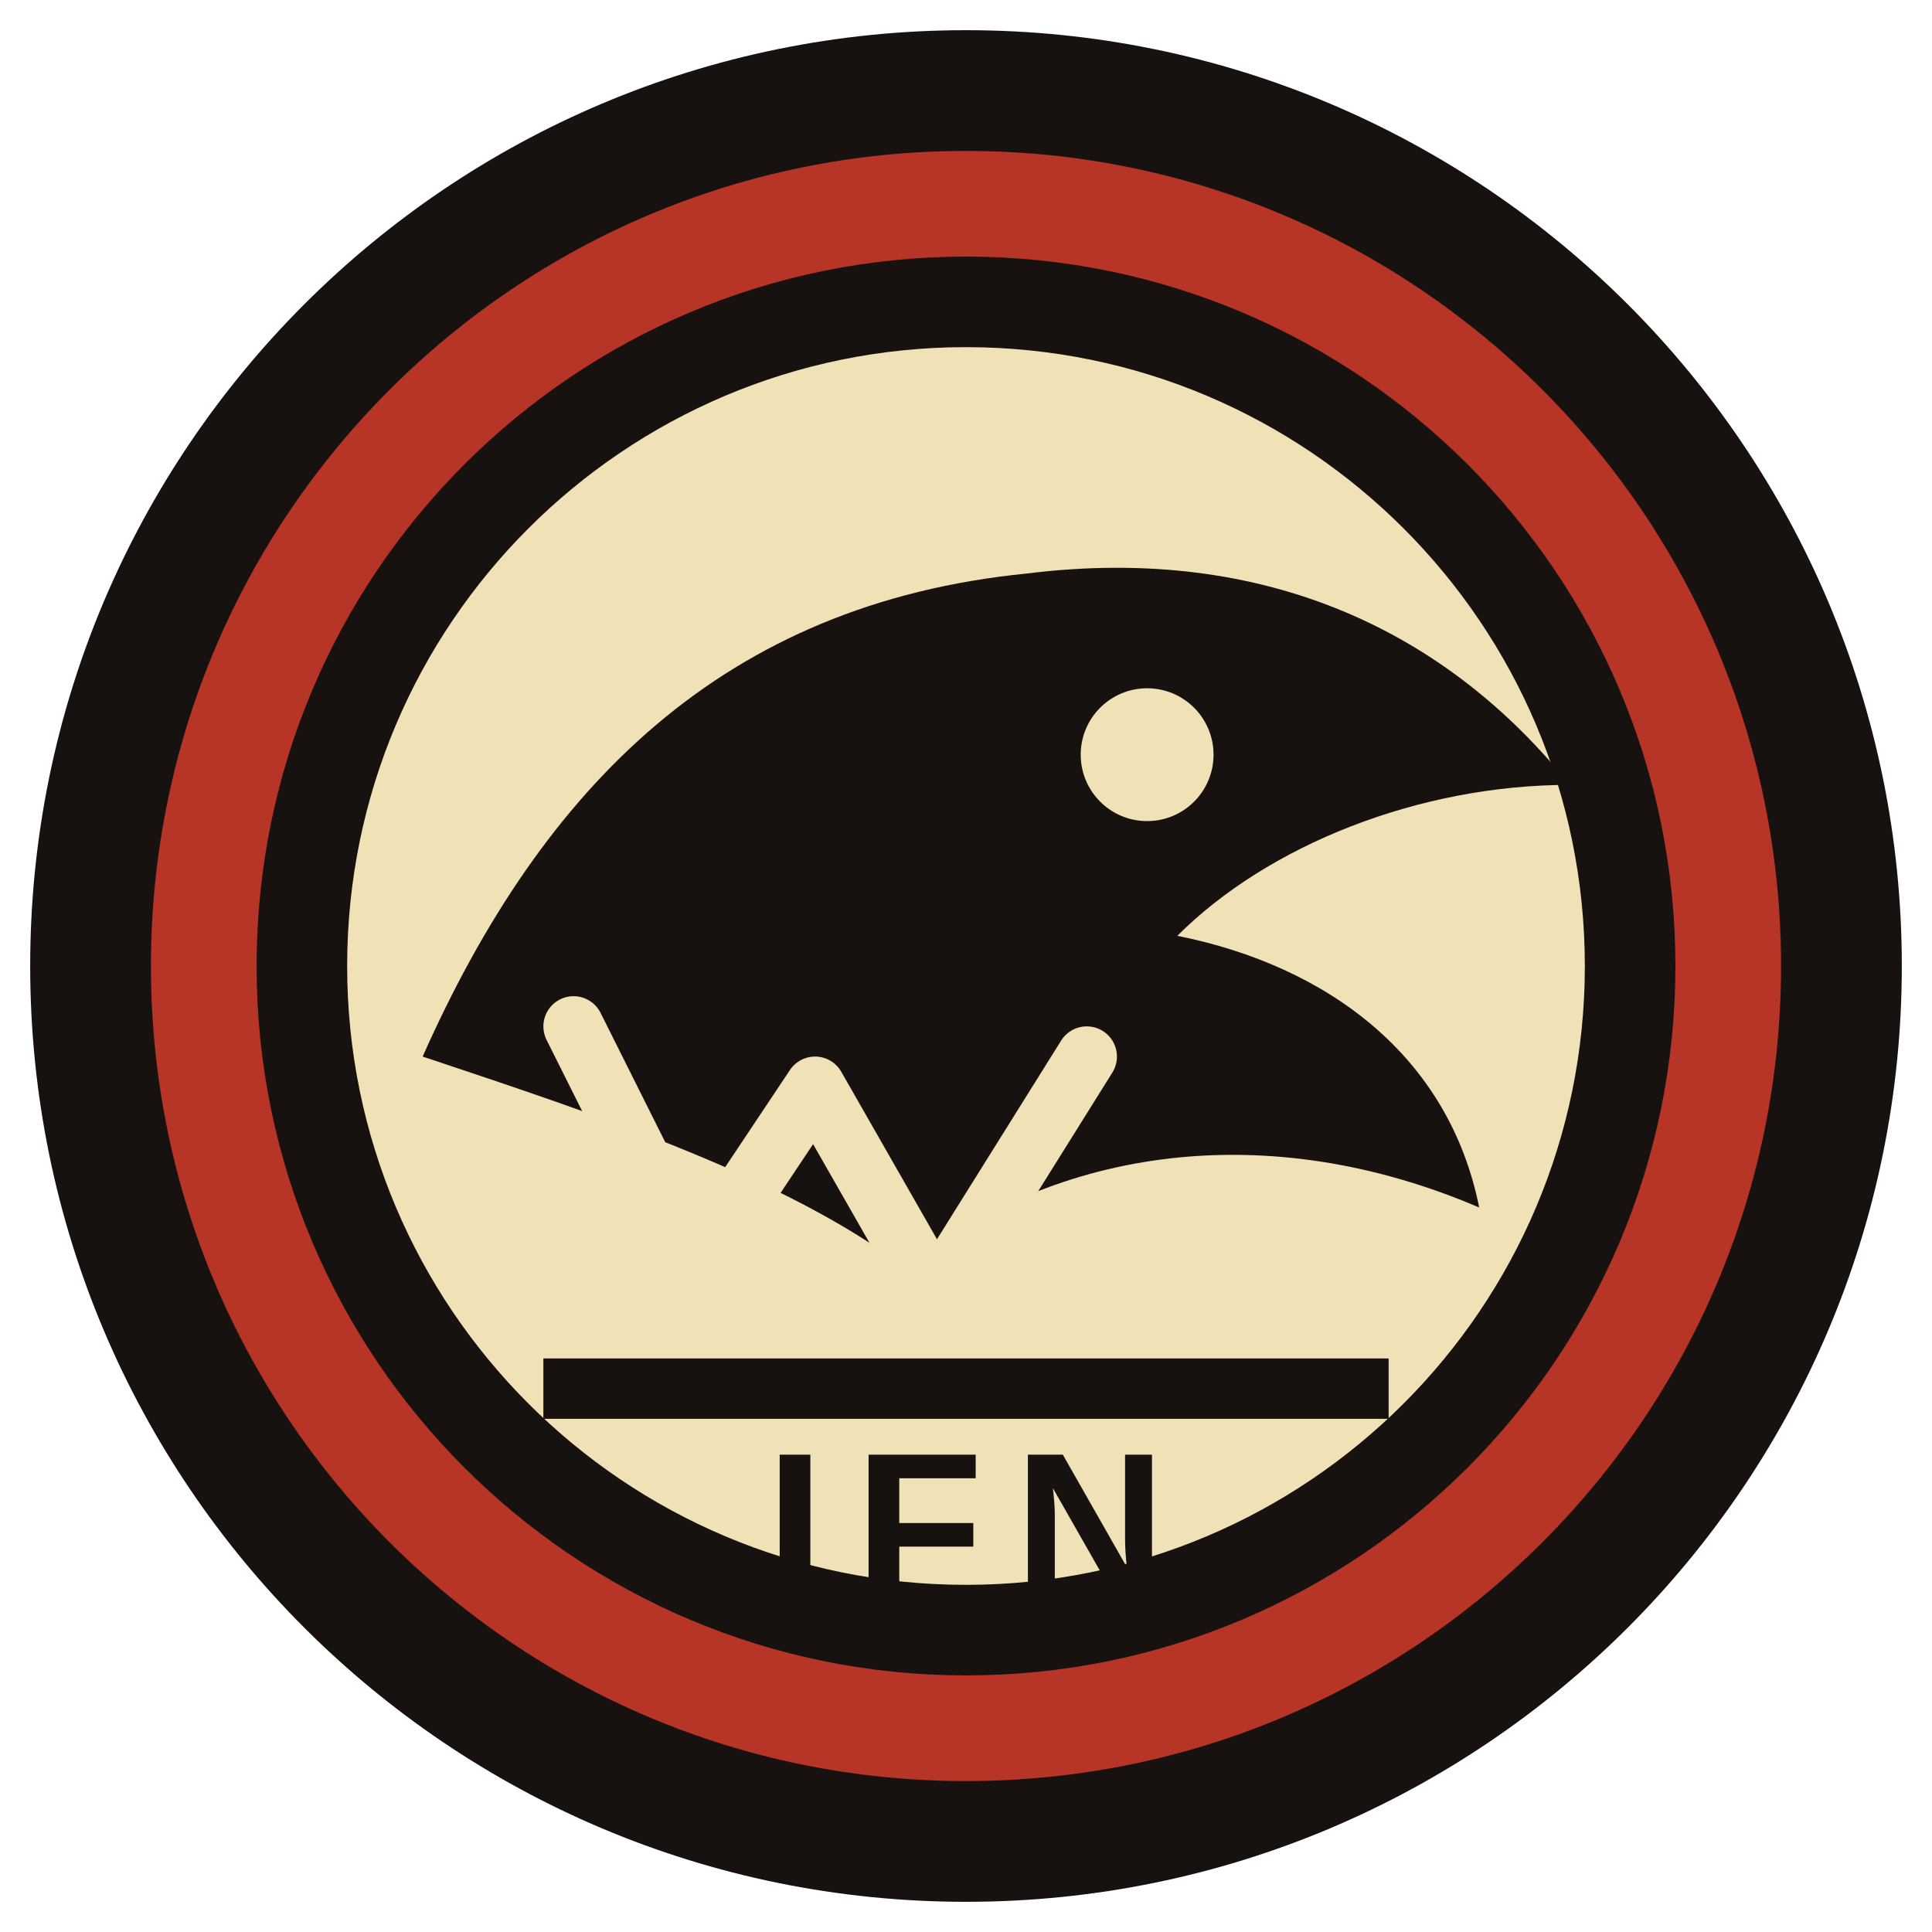
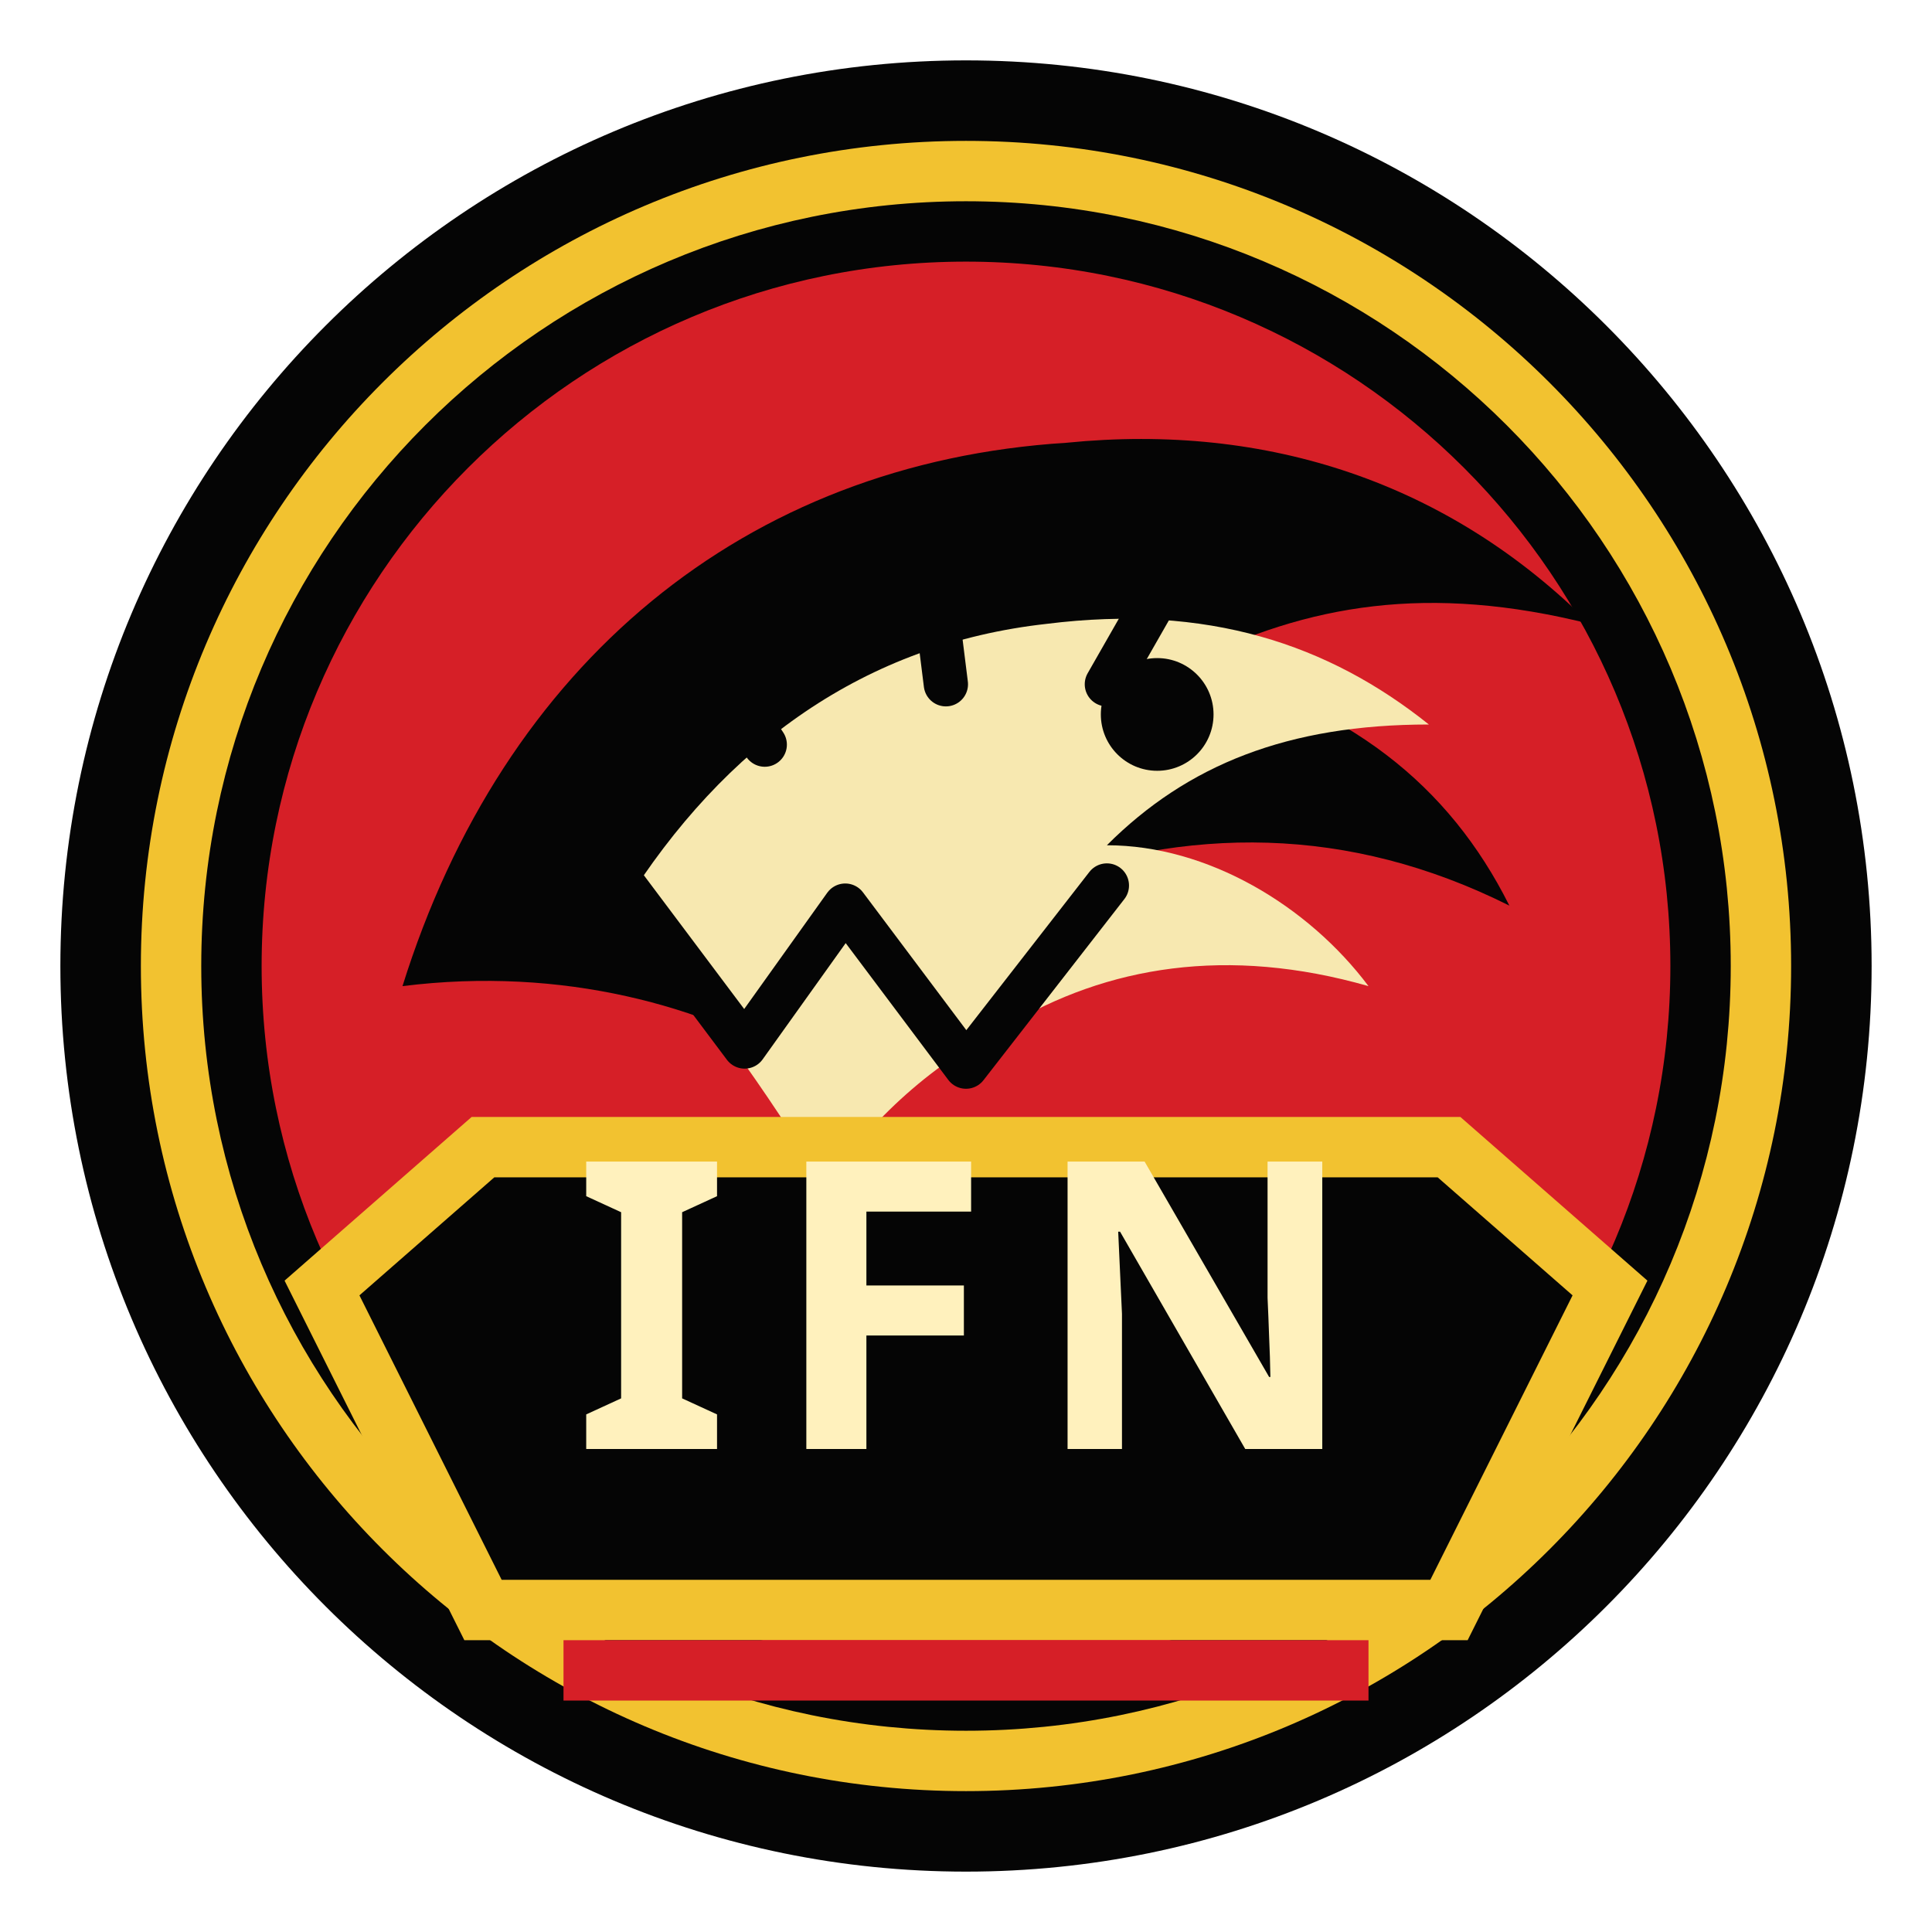
- <svg xmlns="http://www.w3.org/2000/svg" viewBox="0 0 64 64" role="img" aria-label="Identity Field Notes park badge">
-   <circle cx="32" cy="32" r="29" fill="#b73527" stroke="#17120f" stroke-width="4" />
-   <circle cx="32" cy="32" r="22" fill="#f1e1b6" stroke="#17120f" stroke-width="3" />
-   <path d="M14 35c4-9 10-15 20-16 8-1 14 2 18 7-5 0-10 2-13 5 5 1 9 4 10 9-7-3-14-2-19 2-4-3-10-5-16-7z" fill="#17120f" />
-   <circle cx="38" cy="25" r="2.2" fill="#f1e1b6" />
-   <path d="M19 34l4 8 4-6 4 7 5-8" fill="none" stroke="#f1e1b6" stroke-width="2" stroke-linecap="round" stroke-linejoin="round" />
-   <path d="M18 46h28" stroke="#17120f" stroke-width="2" />
-   <text x="32" y="53" text-anchor="middle" font-family="Arial, sans-serif" font-size="7" font-weight="900" letter-spacing="1" fill="#17120f">IFN</text>
+ <svg xmlns="http://www.w3.org/2000/svg" viewBox="0 0 96 96" role="img" aria-label="Identity Field Notes fossil park badge">
+   <circle cx="48" cy="48" r="45" fill="#050505" />
+   <circle cx="48" cy="48" r="41" fill="#f2c230" />
+   <circle cx="48" cy="48" r="36.5" fill="#d61f27" stroke="#050505" stroke-width="3" />
+   <path d="M20 49c5-16 17-26 33-27 10-1 19 2 26 9-8-2-14-1-20 2 8 2 13 6 16 12-8-4-16-4-24-1-4 2-8 5-11 9-5-3-12-5-20-4z" fill="#050505" />
+   <path d="M31 45c5-8 12-13 21-14 8-1 14 1 19 5-7 0-12 2-16 6 5 0 10 3 13 7-7-2-13-1-18 2-4 2-7 5-9 8-3-5-6-9-10-14z" fill="#f7e8b0" />
+   <circle cx="57.5" cy="35.5" r="2.8" fill="#050505" />
+   <path d="M31 44l6 8 5-7 6 8 7-9M38 37l-4-6M47 34l-1-8M55 34l4-7" fill="none" stroke="#050505" stroke-width="2.2" stroke-linecap="round" stroke-linejoin="round" />
+   <path d="M24 57h48l8 7-8 16H24L16 64z" fill="#050505" stroke="#f2c230" stroke-width="3" />
+   <text x="48" y="72" text-anchor="middle" font-family="Impact, Arial Black, sans-serif" font-size="20" font-weight="900" letter-spacing="2" fill="#fff1bd">IFN</text>
+   <path d="M28 83h40" stroke="#d61f27" stroke-width="3" />
</svg>
